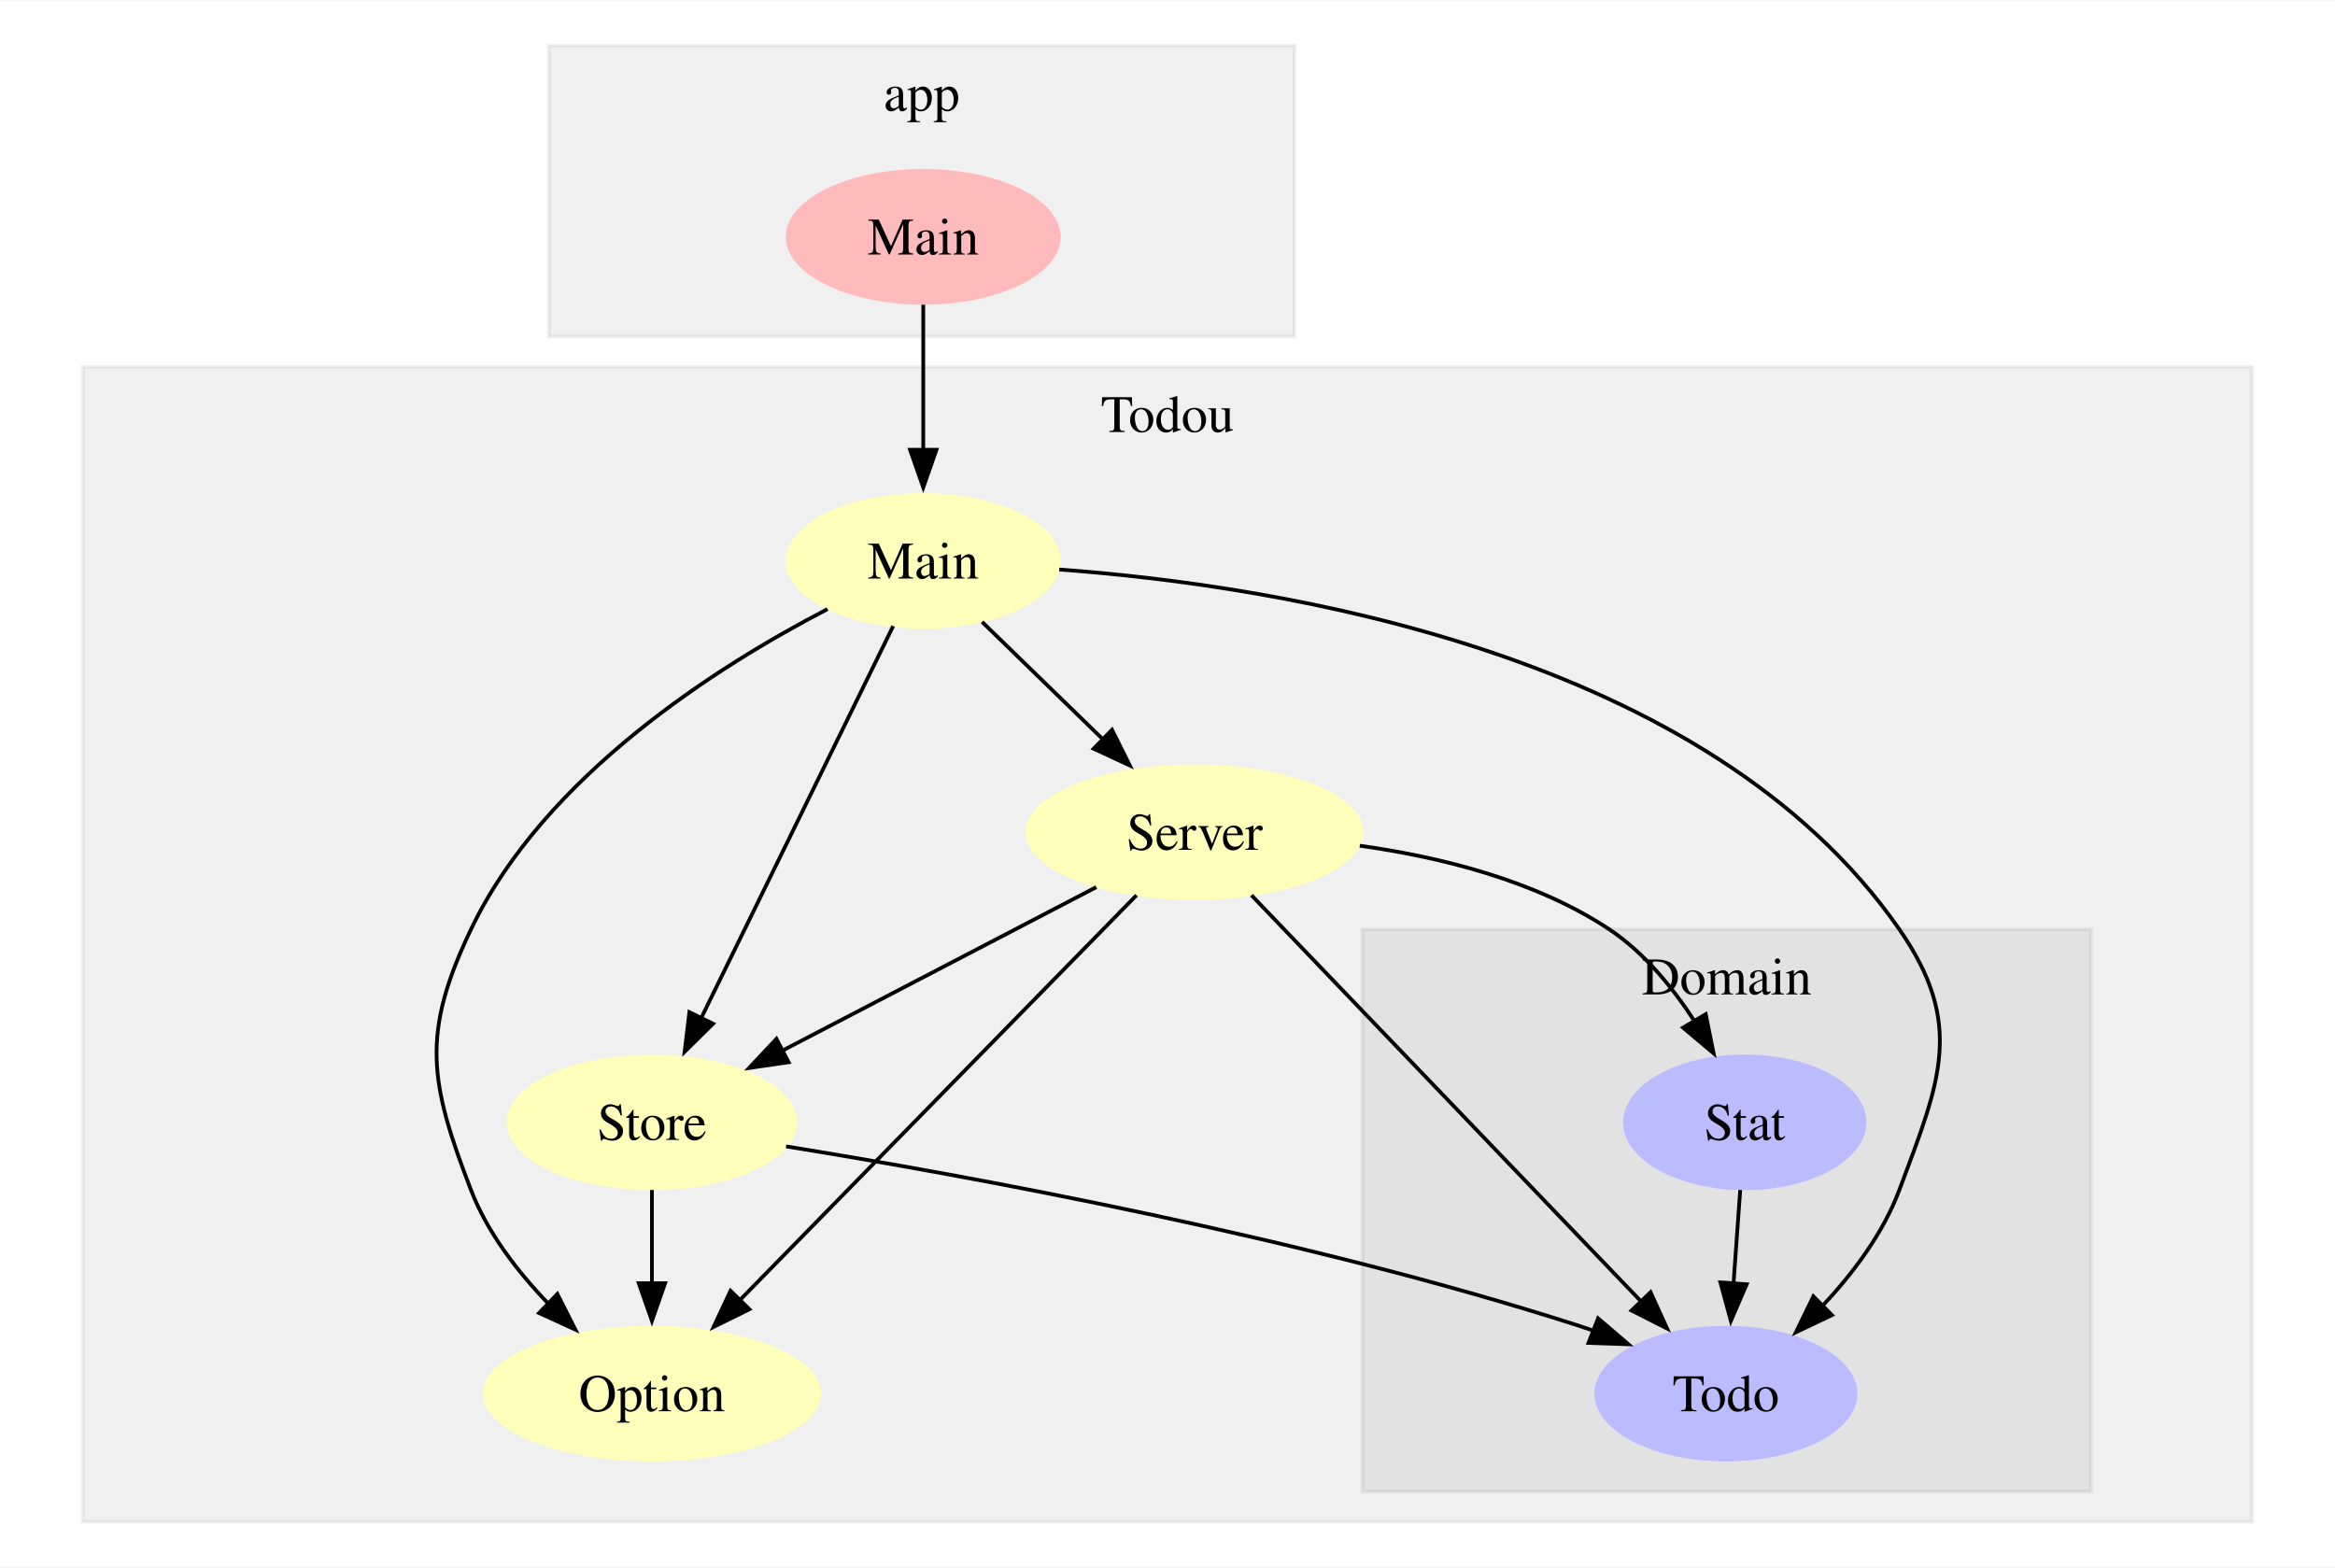
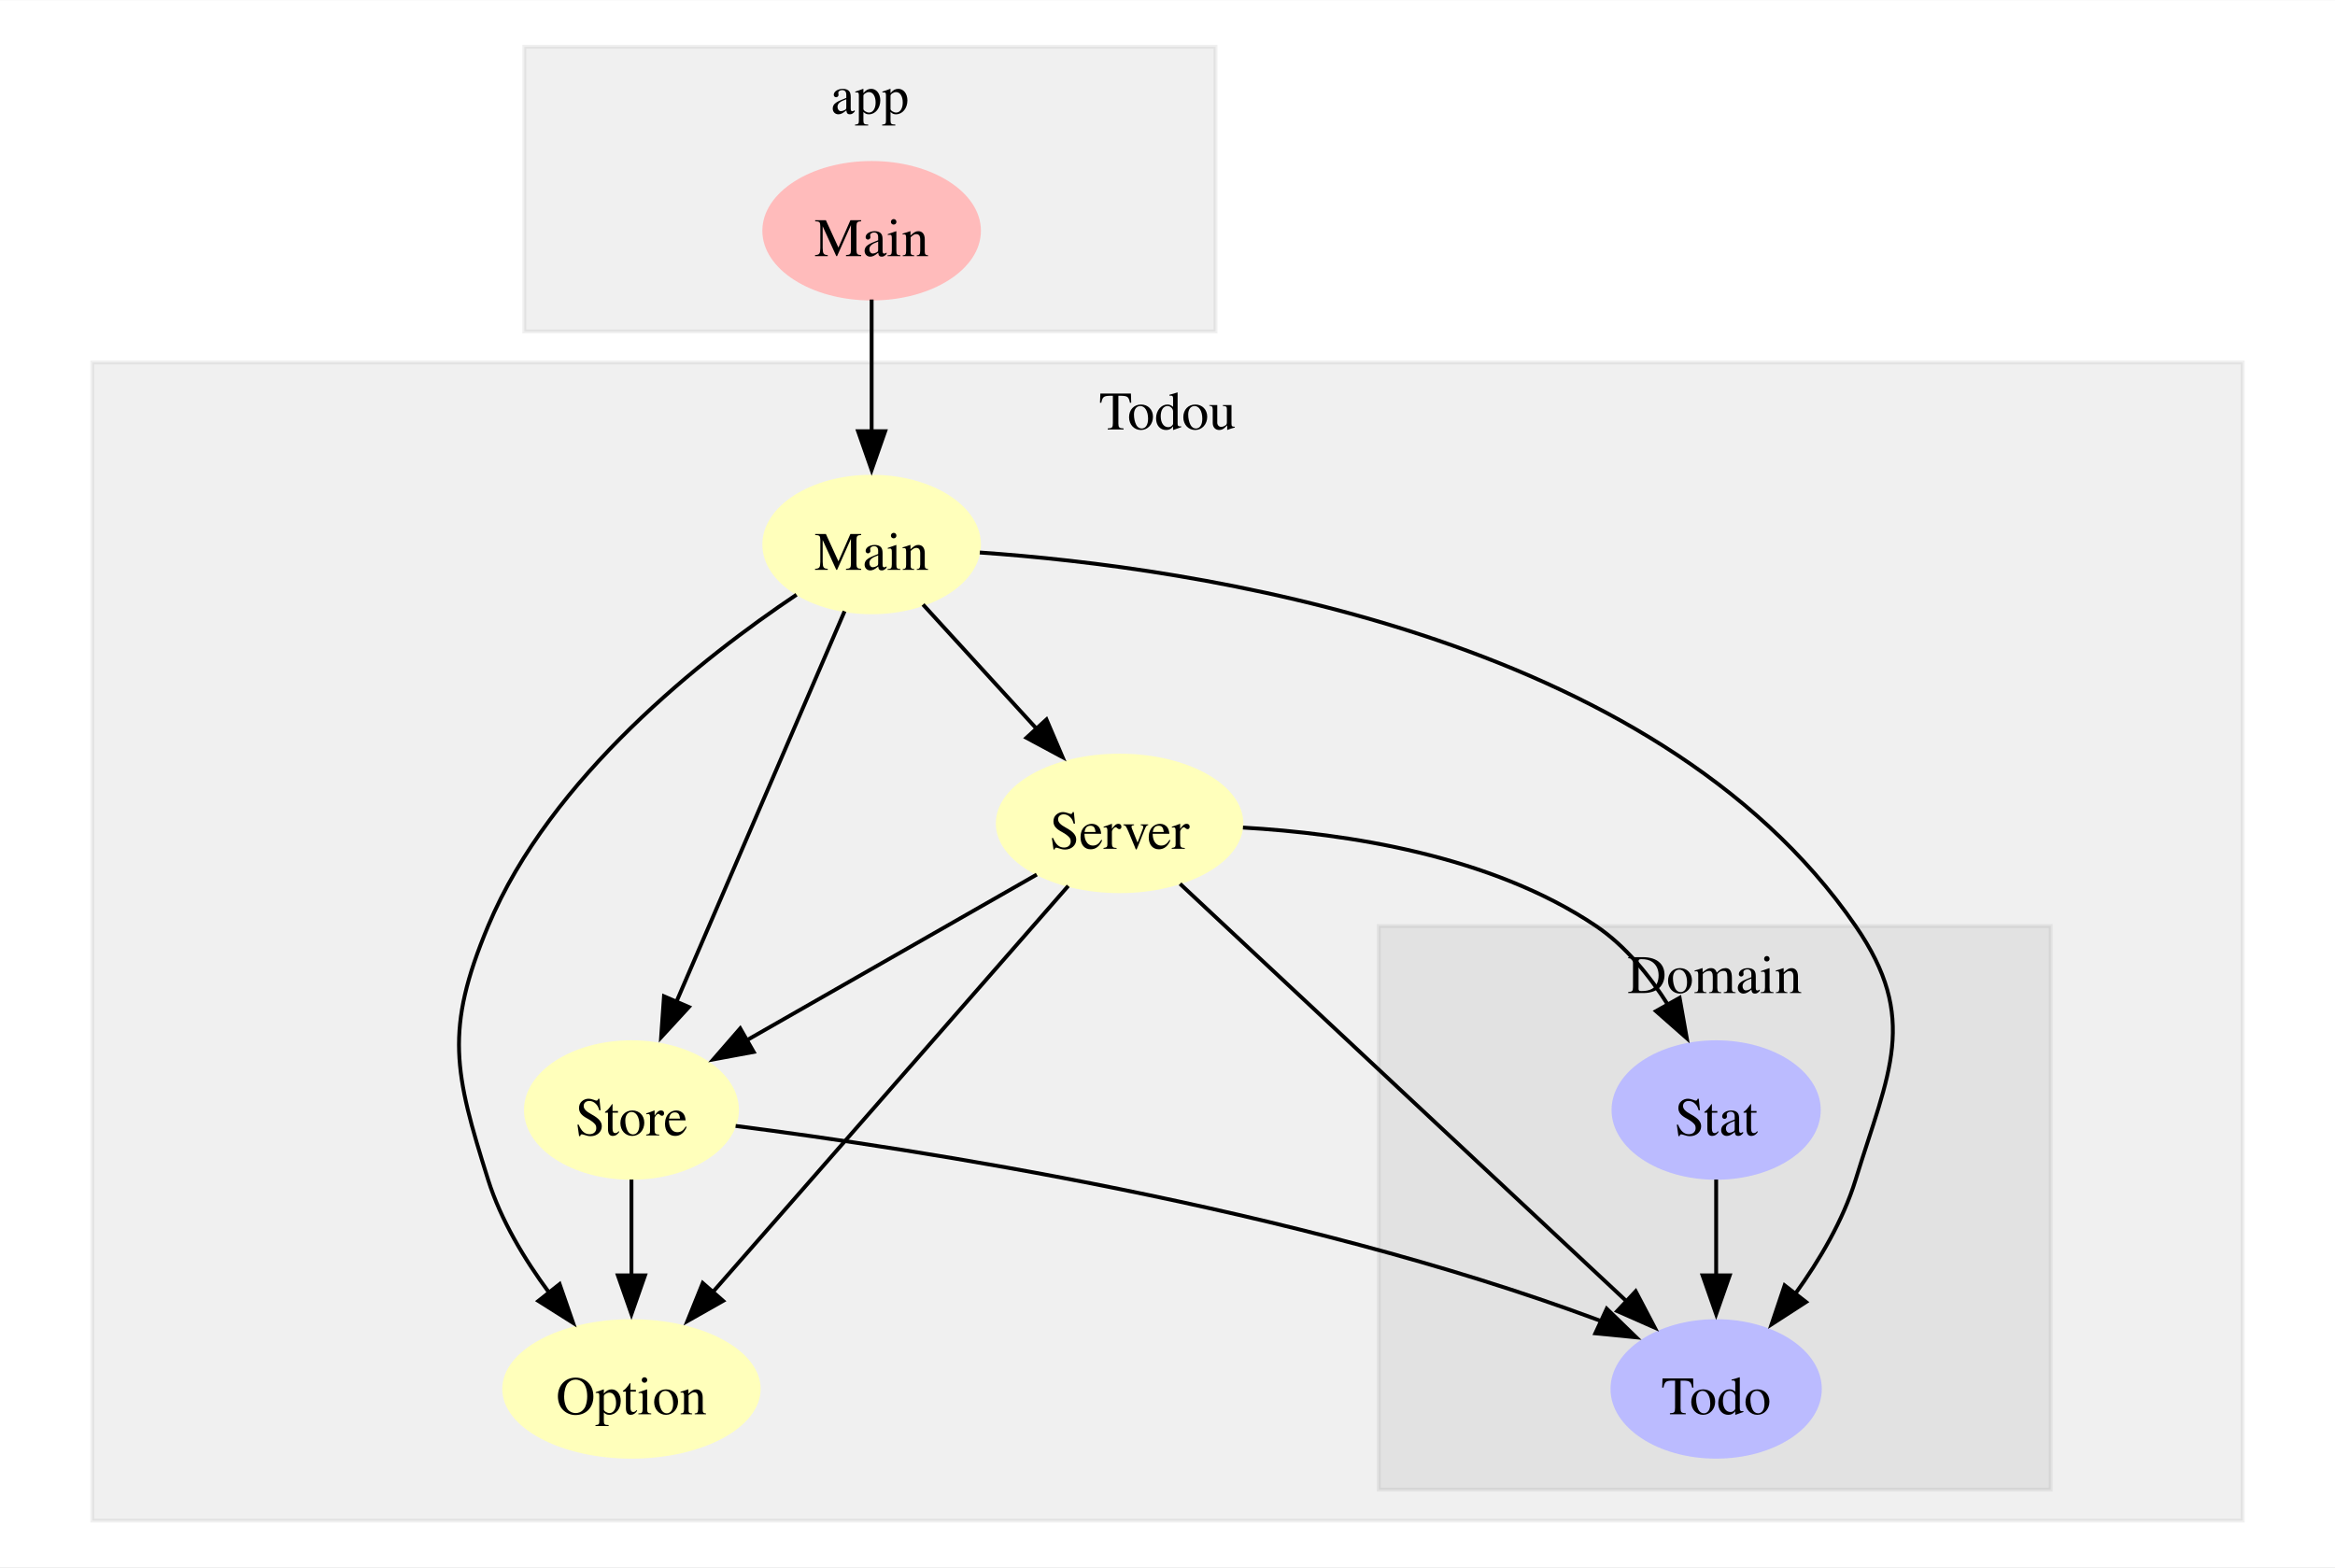
- <svg xmlns="http://www.w3.org/2000/svg" width="429pt" height="288pt" viewBox="0.00 0.00 429.23 288.00">
-   <g id="graph0" class="graph" transform="scale(0.692724 0.692724) rotate(0) translate(4 411.75)">
-     <polygon fill="white" stroke="none" points="-4,4 -4,-411.75 615.62,-411.75 615.62,4 -4,4" />
+ <svg xmlns="http://www.w3.org/2000/svg" width="429pt" height="288pt" viewBox="0.00 0.00 429.15 288.00">
+   <g id="graph0" class="graph" transform="scale(0.71199 0.71199) rotate(0) translate(4 400.5)">
+     <polygon fill="white" stroke="none" points="-4,4 -4,-400.5 598.75,-400.5 598.75,4 -4,4" />
    <g id="clust1" class="cluster">
-       <polygon fill="#000000" fill-opacity="0.059" stroke="#000000" stroke-opacity="0.059" points="17.99,-8 17.99,-314.5 593.64,-314.5 593.64,-8 17.99,-8" />
-       <text text-anchor="middle" x="305.81" y="-297.2" font-family="Times,serif" font-size="14.00">Todou</text>
+       <polygon fill="#000000" fill-opacity="0.059" stroke="#000000" stroke-opacity="0.059" points="19.82,-8 19.82,-307 574.92,-307 574.92,-8 19.82,-8" />
+       <text text-anchor="middle" x="297.38" y="-289.7" font-family="Times,serif" font-size="14.00">Todou</text>
    </g>
    <g id="clust2" class="cluster">
-       <polygon fill="#000000" fill-opacity="0.059" stroke="#000000" stroke-opacity="0.059" points="357.53,-16 357.53,-165.25 550.91,-165.25 550.91,-16 357.53,-16" />
-       <text text-anchor="middle" x="454.22" y="-147.95" font-family="Times,serif" font-size="14.00">Domain</text>
+       <polygon fill="#000000" fill-opacity="0.059" stroke="#000000" stroke-opacity="0.059" points="351.89,-16 351.89,-161.5 525.36,-161.5 525.36,-16 351.89,-16" />
+       <text text-anchor="middle" x="438.63" y="-144.2" font-family="Times,serif" font-size="14.00">Domain</text>
    </g>
    <g id="clust3" class="cluster">
-       <polygon fill="#000000" fill-opacity="0.059" stroke="#000000" stroke-opacity="0.059" points="141.66,-322.5 141.66,-399.75 339.54,-399.75 339.54,-322.5 141.66,-322.5" />
-       <text text-anchor="middle" x="240.6" y="-382.45" font-family="Times,serif" font-size="14.00">app</text>
+       <polygon fill="#000000" fill-opacity="0.059" stroke="#000000" stroke-opacity="0.059" points="131.34,-315 131.34,-388.5 309.77,-388.5 309.77,-315 131.34,-315" />
+       <text text-anchor="middle" x="220.55" y="-371.2" font-family="Times,serif" font-size="14.00">app</text>
    </g>
    <g id="node1" class="node">
-       <ellipse fill="#ffffbb" stroke="black" stroke-width="0" cx="241" cy="-263" rx="36.48" ry="18" />
-       <text text-anchor="middle" x="241" y="-258.32" font-family="Times,serif" font-size="14.00">Main</text>
+       <ellipse fill="#ffffbb" stroke="black" stroke-width="0" cx="221" cy="-260" rx="28.21" ry="18" />
+       <text text-anchor="middle" x="221" y="-253.45" font-family="Times,serif" font-size="14.00">Main</text>
    </g>
    <g id="node2" class="node">
-       <ellipse fill="#ffffbb" stroke="black" stroke-width="0" cx="169" cy="-42" rx="44.89" ry="18" />
-       <text text-anchor="middle" x="169" y="-37.33" font-family="Times,serif" font-size="14.00">Option</text>
+       <ellipse fill="#ffffbb" stroke="black" stroke-width="0" cx="159" cy="-42" rx="33.35" ry="18" />
+       <text text-anchor="middle" x="159" y="-35.45" font-family="Times,serif" font-size="14.00">Option</text>
    </g>
    <g id="edge3" class="edge">
-       <path fill="none" stroke="black" d="M215.6,-250.21C186.56,-235.15 140.51,-206.05 121,-165.25 107.72,-137.48 109.93,-124.72 121,-96 125.35,-84.71 133.35,-74.33 141.59,-65.8" />
-       <polygon fill="black" stroke="black" points="143.9,-68.44 148.69,-58.98 139.05,-63.39 143.9,-68.44" />
+       <path fill="none" stroke="black" d="M201.61,-247.04C177.66,-230.99 138.12,-200 122,-161.5 110.76,-134.65 113.27,-123.77 122,-96 125.28,-85.58 131.41,-75.42 137.76,-66.83" />
+       <polygon fill="black" stroke="black" points="140.46,-69.06 143.93,-59.05 134.97,-64.71 140.46,-69.06" />
    </g>
    <g id="node3" class="node">
-       <ellipse fill="#ffffbb" stroke="black" stroke-width="0" cx="313" cy="-191" rx="44.89" ry="18" />
-       <text text-anchor="middle" x="313" y="-186.32" font-family="Times,serif" font-size="14.00">Server</text>
+       <ellipse fill="#ffffbb" stroke="black" stroke-width="0" cx="285" cy="-188" rx="31.95" ry="18" />
+       <text text-anchor="middle" x="285" y="-181.45" font-family="Times,serif" font-size="14.00">Server</text>
    </g>
    <g id="edge4" class="edge">
-       <path fill="none" stroke="black" d="M256.62,-246.81C266.02,-237.67 278.18,-225.85 288.8,-215.52" />
-       <polygon fill="black" stroke="black" points="291.09,-218.18 295.82,-208.7 286.21,-213.16 291.09,-218.18" />
+       <path fill="none" stroke="black" d="M234.26,-244.5C242.73,-235.24 253.9,-223.02 263.6,-212.41" />
+       <polygon fill="black" stroke="black" points="266.13,-214.83 270.29,-205.09 260.96,-210.1 266.13,-214.83" />
    </g>
    <g id="node4" class="node">
-       <ellipse fill="#ffffbb" stroke="black" stroke-width="0" cx="169" cy="-114" rx="38.58" ry="18" />
-       <text text-anchor="middle" x="169" y="-109.33" font-family="Times,serif" font-size="14.00">Store</text>
+       <ellipse fill="#ffffbb" stroke="black" stroke-width="0" cx="159" cy="-114" rx="27.74" ry="18" />
+       <text text-anchor="middle" x="159" y="-107.45" font-family="Times,serif" font-size="14.00">Store</text>
    </g>
    <g id="edge5" class="edge">
-       <path fill="none" stroke="black" d="M233.02,-245.71C220.69,-220.54 196.9,-171.96 182.05,-141.63" />
-       <polygon fill="black" stroke="black" points="185.22,-140.17 177.68,-132.73 178.94,-143.25 185.22,-140.17" />
+       <path fill="none" stroke="black" d="M214.01,-242.76C203.45,-218.24 183.32,-171.48 170.56,-141.84" />
+       <polygon fill="black" stroke="black" points="173.83,-140.59 166.66,-132.79 167.4,-143.36 173.83,-140.59" />
    </g>
    <g id="node6" class="node">
-       <ellipse fill="#bbbbff" stroke="black" stroke-width="0" cx="454" cy="-42" rx="34.9" ry="18" />
-       <text text-anchor="middle" x="454" y="-37.33" font-family="Times,serif" font-size="14.00">Todo</text>
+       <ellipse fill="#bbbbff" stroke="black" stroke-width="0" cx="439" cy="-42" rx="27.27" ry="18" />
+       <text text-anchor="middle" x="439" y="-35.45" font-family="Times,serif" font-size="14.00">Todo</text>
    </g>
    <g id="edge2" class="edge">
-       <path fill="none" stroke="black" d="M277.09,-260.71C335.44,-256.44 449.1,-238.6 500,-165.25 517.55,-139.96 510.77,-124.83 500,-96 495.72,-84.53 487.71,-73.9 479.56,-65.21" />
-       <polygon fill="black" stroke="black" points="482.13,-62.84 472.57,-58.28 477.2,-67.81 482.13,-62.84" />
+       <path fill="none" stroke="black" d="M248.92,-257.93C303.38,-254.16 422.96,-237.21 475,-161.5 491.49,-137.51 483.56,-123.83 475,-96 471.77,-85.49 465.67,-75.2 459.4,-66.52" />
+       <polygon fill="black" stroke="black" points="462.21,-64.44 453.31,-58.68 456.68,-68.73 462.21,-64.44" />
    </g>
    <g id="edge8" class="edge">
-       <path fill="none" stroke="black" d="M297.59,-174.27C272.26,-148.41 221.67,-96.77 192.06,-66.54" />
-       <polygon fill="black" stroke="black" points="194.86,-64.39 185.36,-59.7 189.86,-69.29 194.86,-64.39" />
+       <path fill="none" stroke="black" d="M271.75,-171.86C249.88,-146.86 206.04,-96.76 179.94,-66.93" />
+       <polygon fill="black" stroke="black" points="182.66,-64.73 173.44,-59.51 177.4,-69.34 182.66,-64.73" />
    </g>
    <g id="edge9" class="edge">
-       <path fill="none" stroke="black" d="M286.92,-176.42C263.56,-164.25 229.12,-146.31 203.49,-132.96" />
-       <polygon fill="black" stroke="black" points="205.27,-129.95 194.79,-128.43 202.04,-136.15 205.27,-129.95" />
+       <path fill="none" stroke="black" d="M263.63,-174.79C243.05,-163.03 211.74,-145.14 188.73,-131.99" />
+       <polygon fill="black" stroke="black" points="190.55,-129 180.13,-127.07 187.08,-135.07 190.55,-129" />
    </g>
    <g id="node5" class="node">
-       <ellipse fill="#bbbbff" stroke="black" stroke-width="0" cx="459" cy="-114" rx="32.27" ry="18" />
-       <text text-anchor="middle" x="459" y="-109.33" font-family="Times,serif" font-size="14.00">Stat</text>
+       <ellipse fill="#bbbbff" stroke="black" stroke-width="0" cx="439" cy="-114" rx="27" ry="18" />
+       <text text-anchor="middle" x="439" y="-107.45" font-family="Times,serif" font-size="14.00">Stat</text>
    </g>
    <g id="edge6" class="edge">
-       <path fill="none" stroke="black" d="M356.84,-187.41C378.24,-184.42 403.5,-178.17 423,-165.25 432.23,-159.13 439.87,-149.79 445.7,-140.8" />
-       <polygon fill="black" stroke="black" points="448.64,-142.7 450.73,-132.31 442.62,-139.13 448.64,-142.7" />
+       <path fill="none" stroke="black" d="M316.85,-186.92C343.32,-185.41 380.88,-179.8 408,-161.5 415.61,-156.37 421.82,-148.68 426.64,-141.03" />
+       <polygon fill="black" stroke="black" points="429.57,-142.96 431.42,-132.53 423.47,-139.53 429.57,-142.96" />
    </g>
    <g id="edge7" class="edge">
-       <path fill="none" stroke="black" d="M328.09,-174.27C352.92,-148.38 402.52,-96.67 431.5,-66.45" />
-       <polygon fill="black" stroke="black" points="434,-68.91 438.39,-59.27 428.95,-64.06 434,-68.91" />
+       <path fill="none" stroke="black" d="M300.61,-172.4C327.87,-146.91 384.26,-94.19 416,-64.51" />
+       <polygon fill="black" stroke="black" points="418.23,-67.21 423.15,-57.82 413.45,-62.1 418.23,-67.21" />
    </g>
    <g id="edge11" class="edge">
-       <path fill="none" stroke="black" d="M169,-96.05C169,-88.57 169,-79.58 169,-71.14" />
-       <polygon fill="black" stroke="black" points="172.5,-71.3 169,-61.3 165.5,-71.3 172.5,-71.3" />
+       <path fill="none" stroke="black" d="M159,-96.05C159,-88.57 159,-79.58 159,-71.14" />
+       <polygon fill="black" stroke="black" points="162.5,-71.3 159,-61.3 155.5,-71.3 162.5,-71.3" />
    </g>
    <g id="edge10" class="edge">
-       <path fill="none" stroke="black" d="M204.61,-107.61C252.98,-99.79 341.81,-83.58 415,-60 416.34,-59.57 417.71,-59.1 419.07,-58.62" />
-       <polygon fill="black" stroke="black" points="420.07,-61.99 428.12,-55.1 417.53,-55.46 420.07,-61.99" />
+       <path fill="none" stroke="black" d="M185.89,-109.89C232.33,-103.95 330.11,-88.93 408,-60 408.49,-59.82 408.98,-59.63 409.47,-59.44" />
+       <polygon fill="black" stroke="black" points="410.75,-62.7 418.36,-55.32 407.81,-56.35 410.75,-62.7" />
    </g>
    <g id="edge1" class="edge">
-       <path fill="none" stroke="black" d="M457.79,-96.05C457.26,-88.57 456.61,-79.58 456.01,-71.14" />
-       <polygon fill="black" stroke="black" points="459.51,-71.02 455.31,-61.3 452.53,-71.52 459.51,-71.02" />
+       <path fill="none" stroke="black" d="M439,-96.05C439,-88.57 439,-79.58 439,-71.14" />
+       <polygon fill="black" stroke="black" points="442.5,-71.3 439,-61.3 435.5,-71.3 442.5,-71.3" />
    </g>
    <g id="node7" class="node">
-       <ellipse fill="#ffbbbb" stroke="black" stroke-width="0" cx="241" cy="-349" rx="36.48" ry="18" />
-       <text text-anchor="middle" x="241" y="-344.32" font-family="Times,serif" font-size="14.00">Main</text>
+       <ellipse fill="#ffbbbb" stroke="black" stroke-width="0" cx="221" cy="-341" rx="28.21" ry="18" />
+       <text text-anchor="middle" x="221" y="-334.45" font-family="Times,serif" font-size="14.00">Main</text>
    </g>
    <g id="edge12" class="edge">
-       <path fill="none" stroke="black" d="M241,-331C241,-319.84 241,-304.98 241,-292.09" />
-       <polygon fill="black" stroke="black" points="244.5,-292.49 241,-282.49 237.5,-292.49 244.5,-292.49" />
+       <path fill="none" stroke="black" d="M221,-323.25C221,-313.3 221,-300.42 221,-288.97" />
+       <polygon fill="black" stroke="black" points="224.5,-289.24 221,-279.24 217.5,-289.24 224.5,-289.24" />
    </g>
  </g>
</svg>
